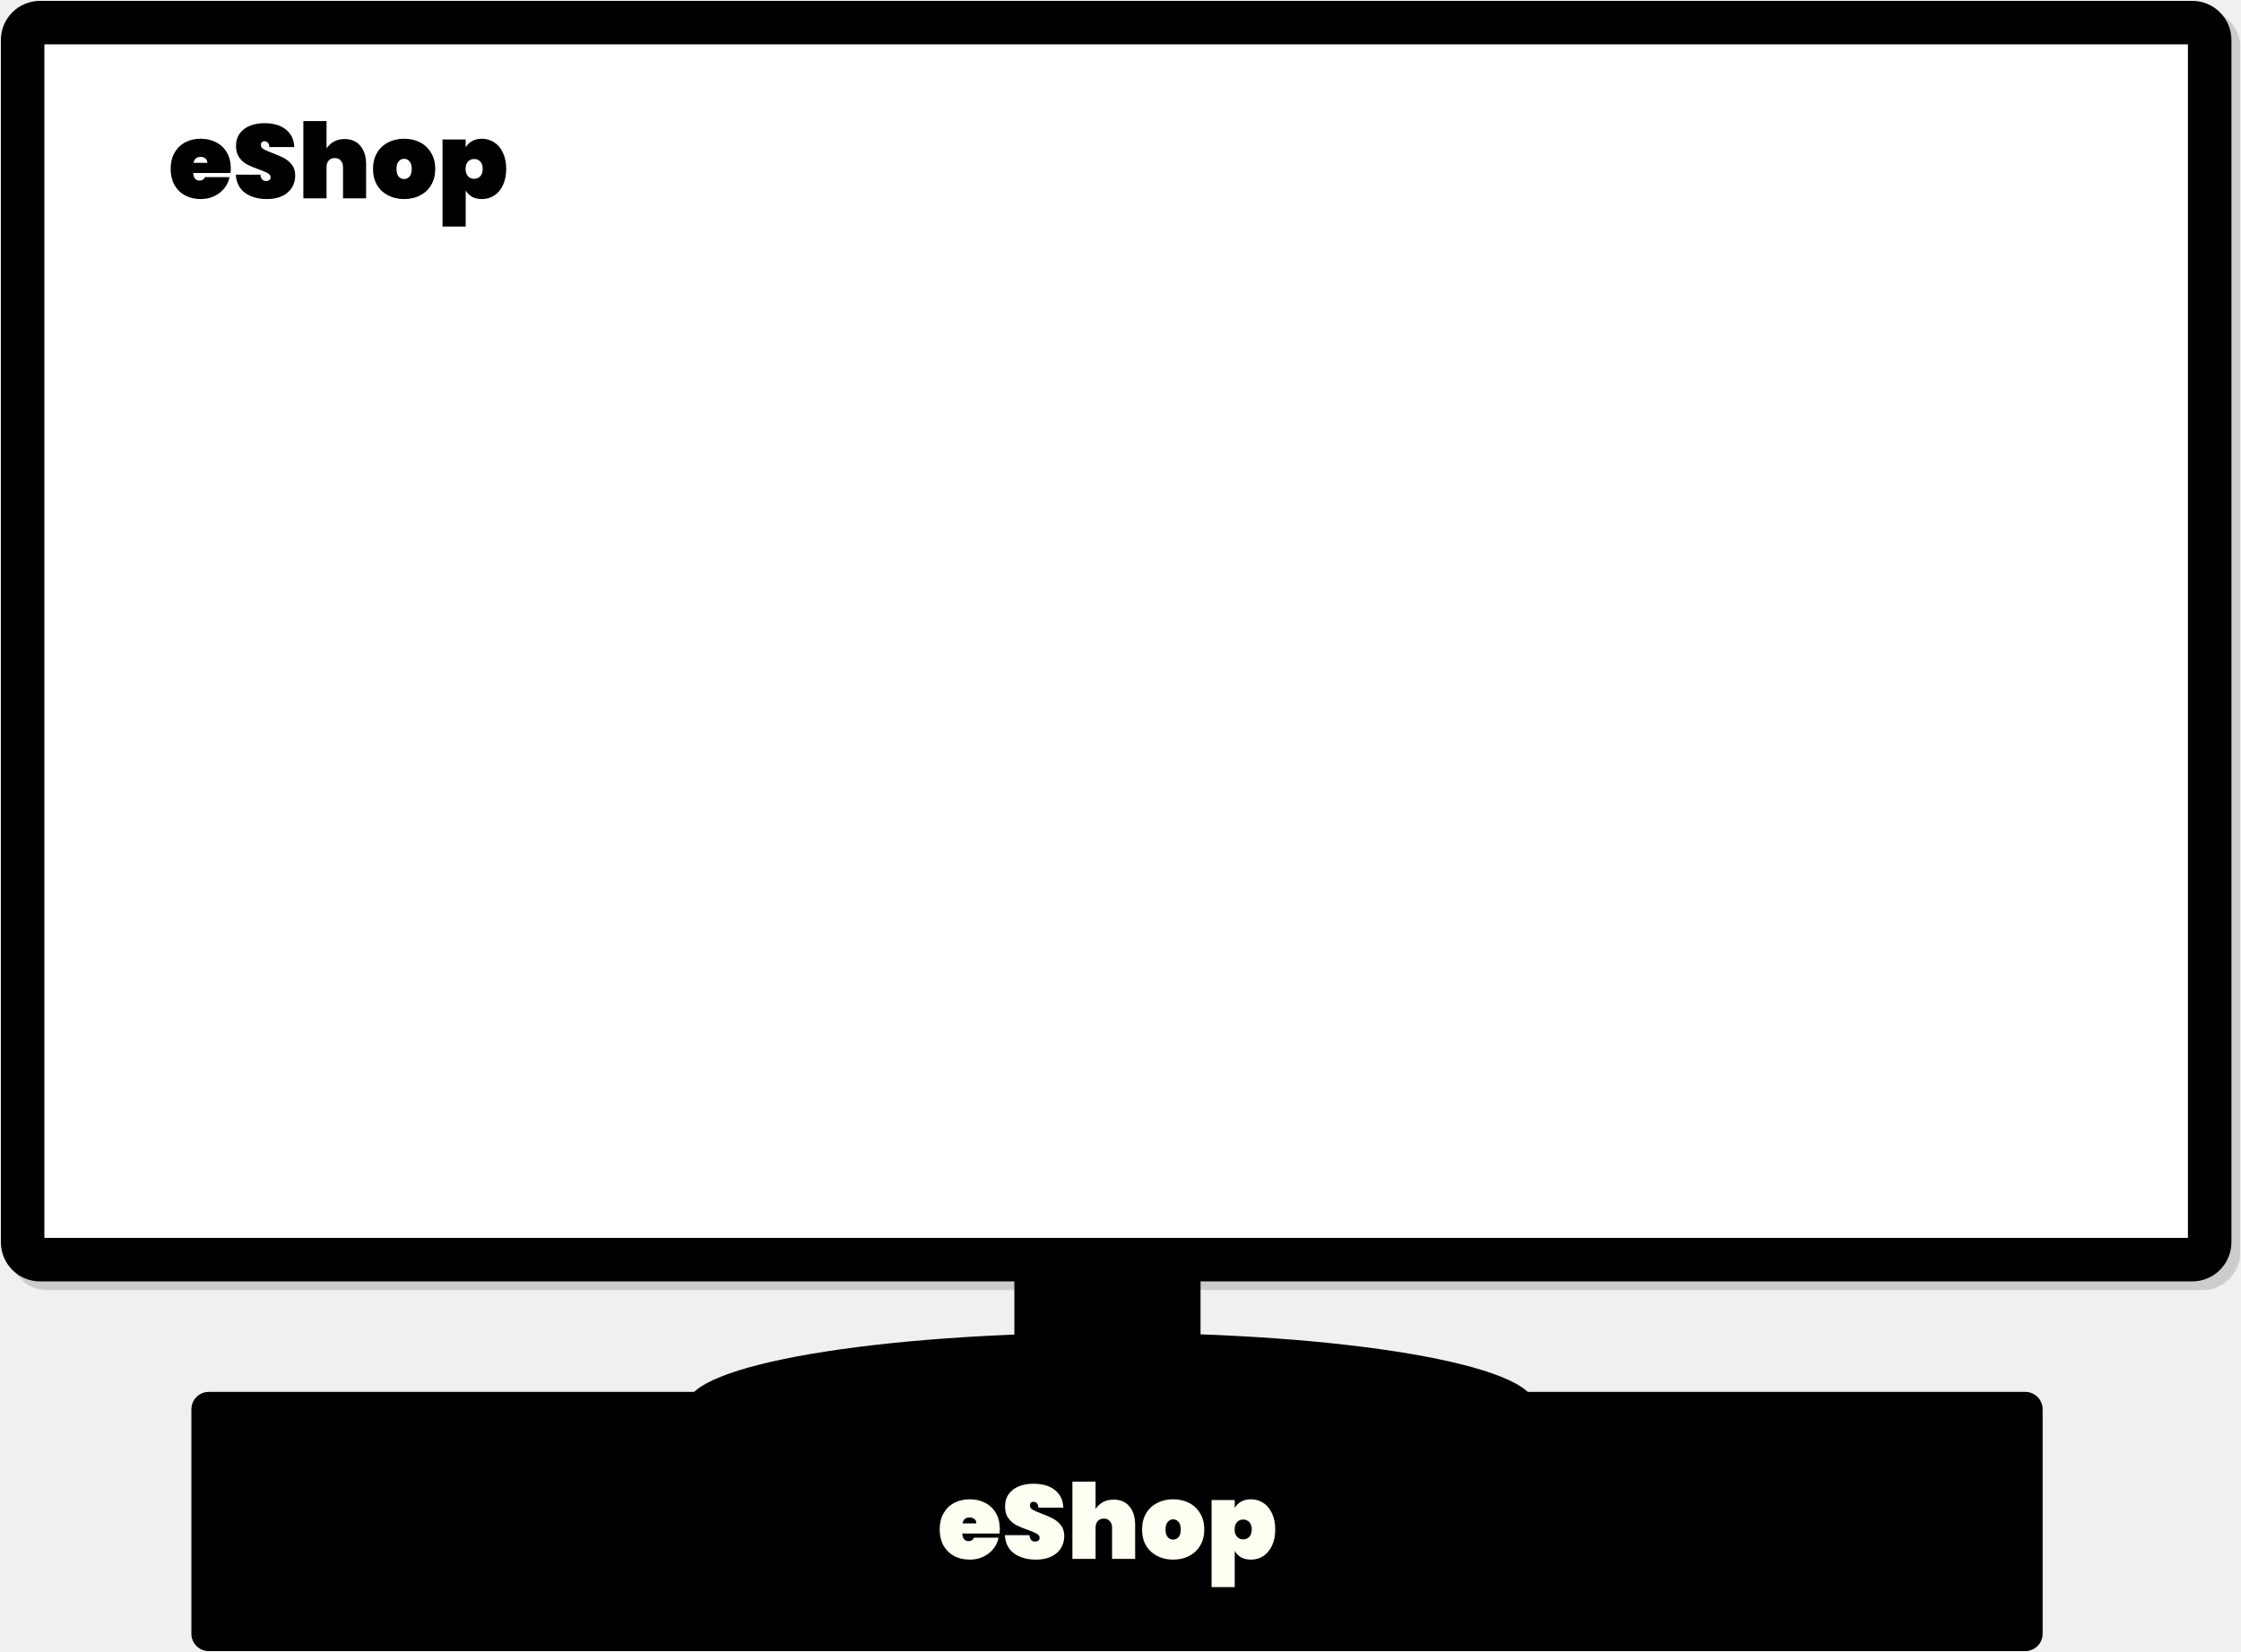
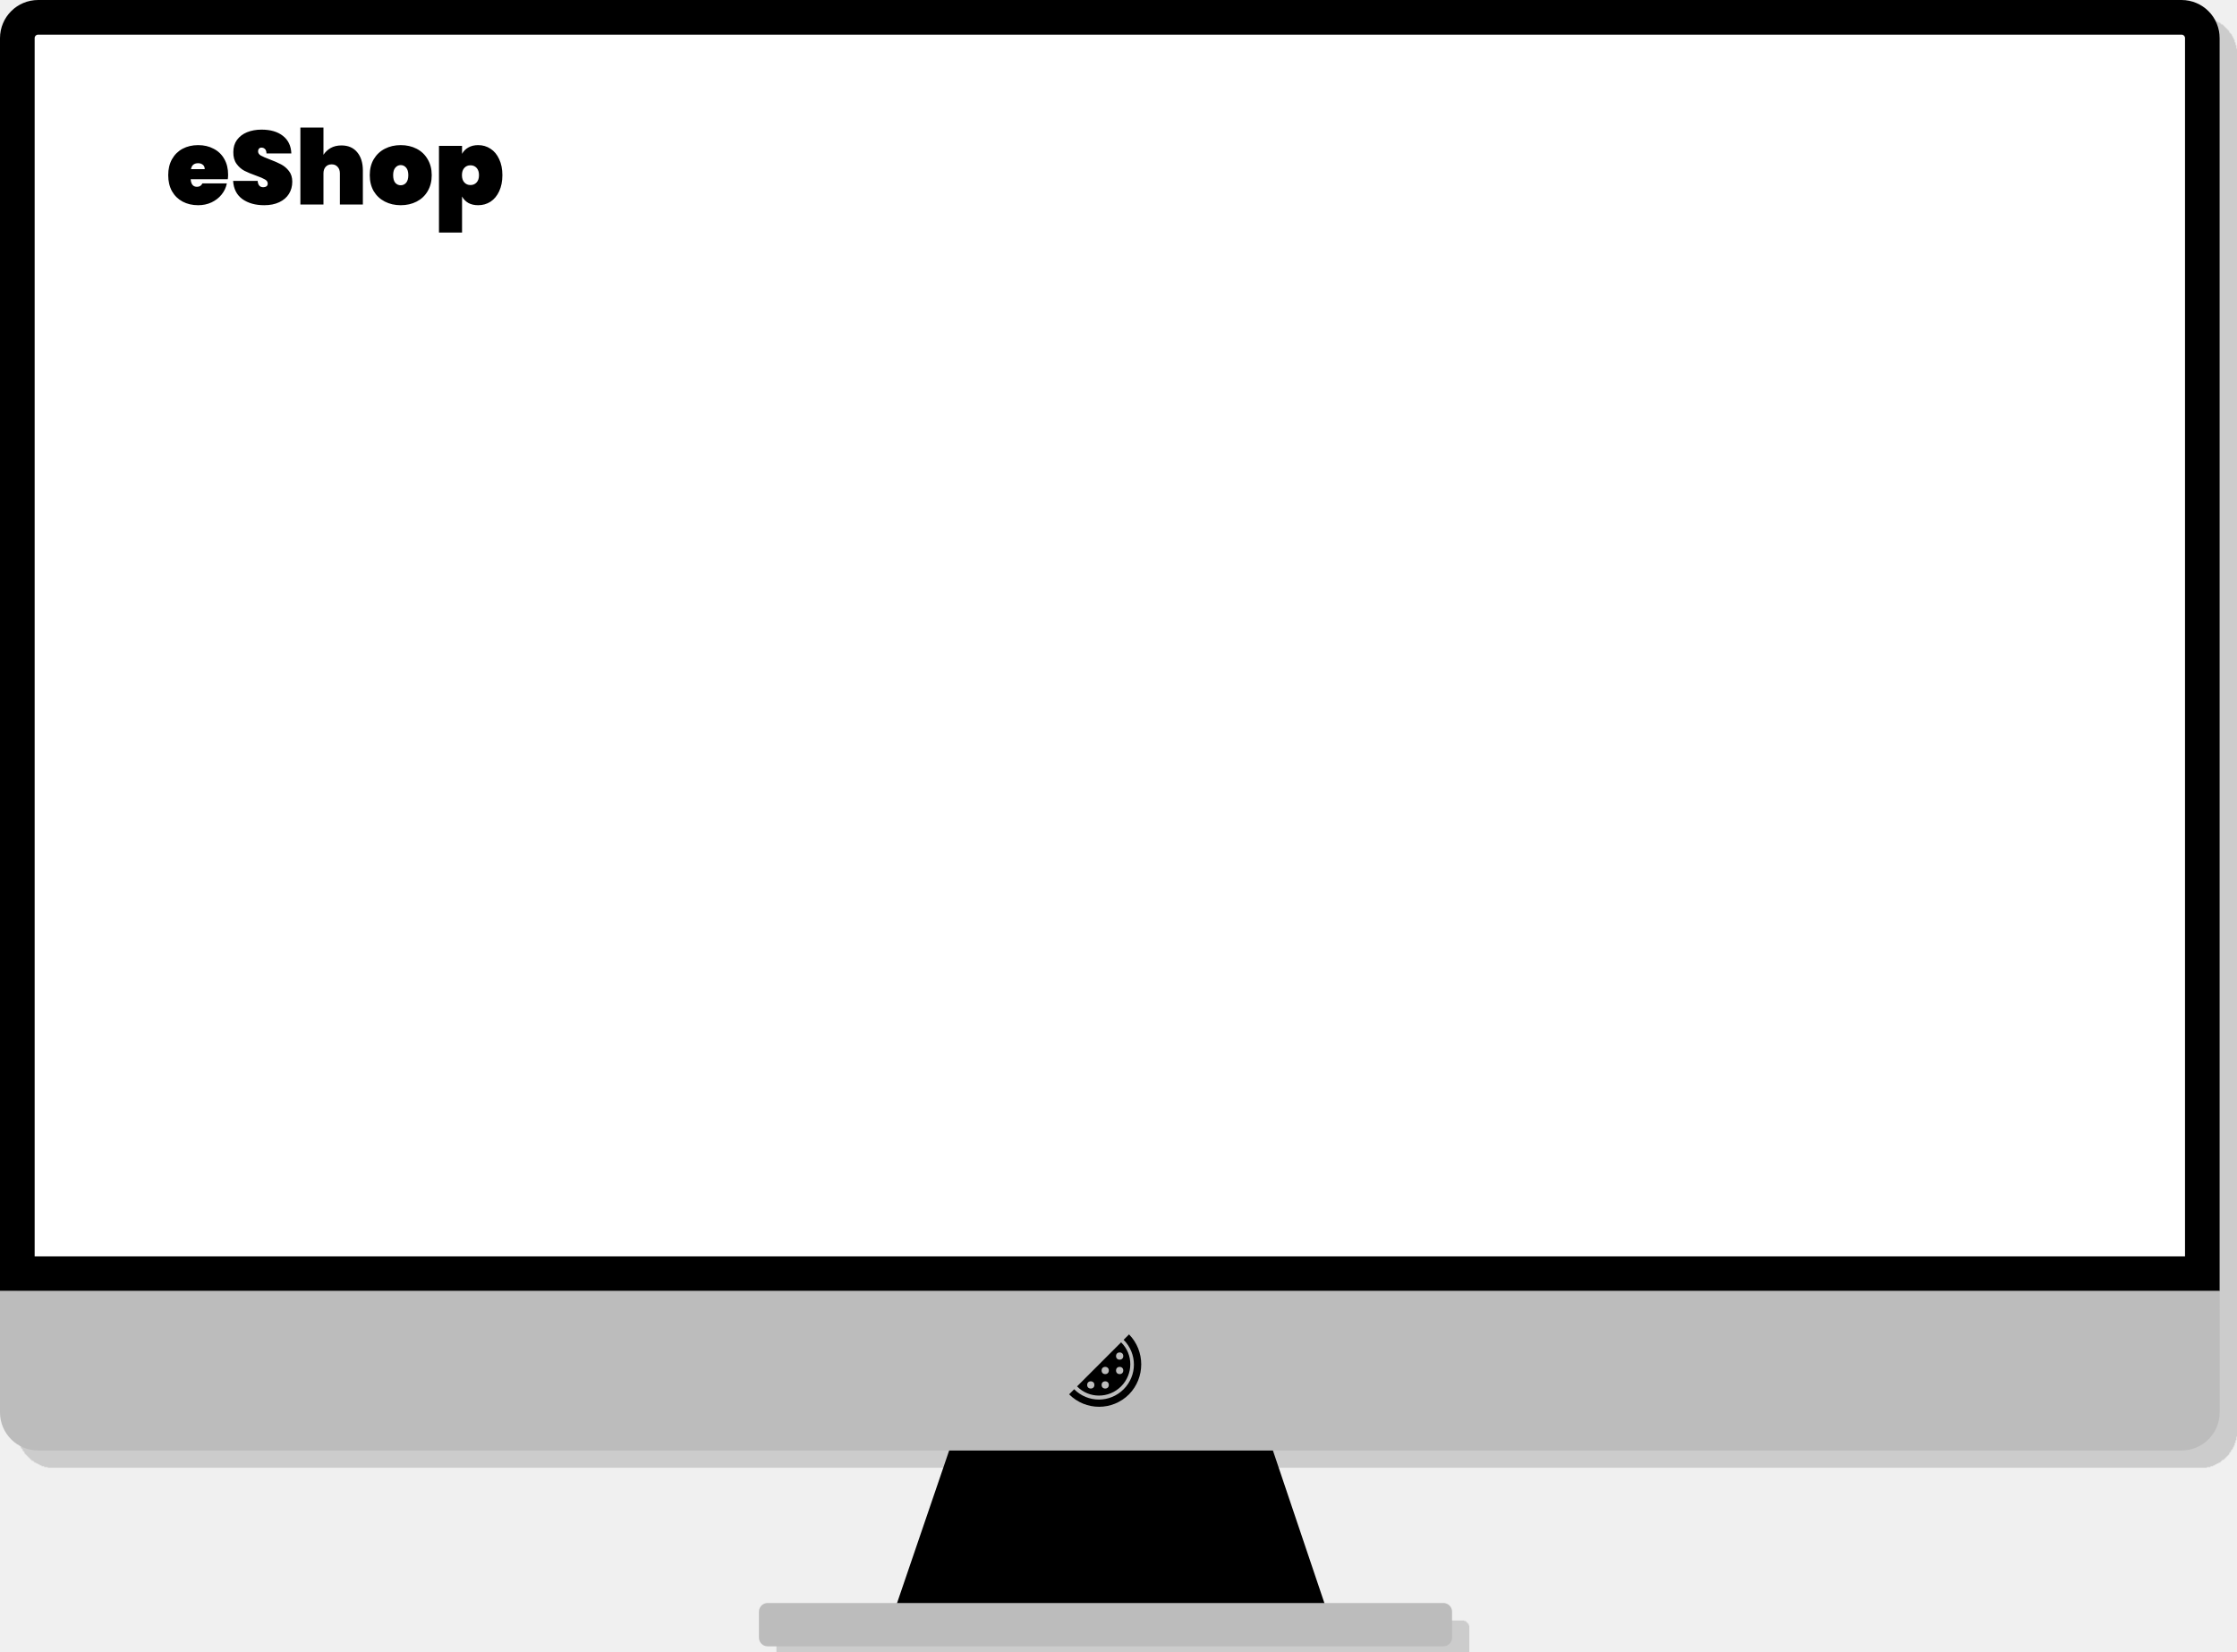
- <svg xmlns="http://www.w3.org/2000/svg" width="1288" height="949" viewBox="0 0 1288 949" fill="none">
+ <svg xmlns="http://www.w3.org/2000/svg" width="1291" height="953" viewBox="0 0 1291 953" fill="none">
  <g filter="url(#filter0_d)">
-     <rect x="13" y="13" width="1257" height="711" rx="10" fill="white" />
-     <rect x="13" y="13" width="1257" height="711" rx="10" stroke="black" stroke-width="25" />
+     <path d="M0 22C0 9.85 9.85 0 22 0H1259C1271.15 0 1281 9.85 1281 22V745H0V22Z" fill="white" />
+     <path d="M10 22C10 15.373 15.373 10 22 10H1259C1265.63 10 1271 15.373 1271 22V735H10V22Z" stroke="black" stroke-width="20" />
  </g>
-   <ellipse cx="638.5" cy="807.5" rx="243.5" ry="41.5" fill="black" />
-   <rect x="583" y="724" width="107" height="66" fill="black" />
-   <rect x="110" y="800" width="1064" height="149" rx="10" fill="black" />
-   <path d="M132.643 96.78C132.643 97.7 132.583 98.58 132.463 99.42H111.043C111.243 102.34 112.463 103.8 114.703 103.8C116.143 103.8 117.183 103.14 117.823 101.82H131.923C131.443 104.22 130.423 106.38 128.863 108.3C127.343 110.18 125.403 111.68 123.043 112.8C120.723 113.88 118.163 114.42 115.363 114.42C112.003 114.42 109.003 113.72 106.363 112.32C103.763 110.92 101.723 108.92 100.243 106.32C98.803 103.68 98.083 100.6 98.083 97.08C98.083 93.56 98.803 90.5 100.243 87.9C101.723 85.26 103.763 83.24 106.363 81.84C109.003 80.44 112.003 79.74 115.363 79.74C118.723 79.74 121.703 80.44 124.303 81.84C126.943 83.2 128.983 85.16 130.423 87.72C131.903 90.28 132.643 93.3 132.643 96.78ZM119.143 93.6C119.143 92.48 118.783 91.64 118.063 91.08C117.343 90.48 116.443 90.18 115.363 90.18C113.003 90.18 111.623 91.32 111.223 93.6H119.143ZM153.475 114.42C148.395 114.42 144.195 113.24 140.875 110.88C137.595 108.48 135.815 104.98 135.535 100.38H149.695C149.895 102.82 150.975 104.04 152.935 104.04C153.655 104.04 154.255 103.88 154.735 103.56C155.255 103.2 155.515 102.66 155.515 101.94C155.515 100.94 154.975 100.14 153.895 99.54C152.815 98.9 151.135 98.18 148.855 97.38C146.135 96.42 143.875 95.48 142.075 94.56C140.315 93.64 138.795 92.3 137.515 90.54C136.235 88.78 135.615 86.52 135.655 83.76C135.655 81 136.355 78.66 137.755 76.74C139.195 74.78 141.135 73.3 143.575 72.3C146.055 71.3 148.835 70.8 151.915 70.8C157.115 70.8 161.235 72 164.275 74.4C167.355 76.8 168.975 80.18 169.135 84.54H154.795C154.755 83.34 154.455 82.48 153.895 81.96C153.335 81.44 152.655 81.18 151.855 81.18C151.295 81.18 150.835 81.38 150.475 81.78C150.115 82.14 149.935 82.66 149.935 83.34C149.935 84.3 150.455 85.1 151.495 85.74C152.575 86.34 154.275 87.08 156.595 87.96C159.275 88.96 161.475 89.92 163.195 90.84C164.955 91.76 166.475 93.04 167.755 94.68C169.035 96.32 169.675 98.38 169.675 100.86C169.675 103.46 169.035 105.8 167.755 107.88C166.475 109.92 164.615 111.52 162.175 112.68C159.735 113.84 156.835 114.42 153.475 114.42ZM198.055 79.92C201.935 79.92 204.955 81.22 207.115 83.82C209.315 86.42 210.415 89.94 210.415 94.38V114H197.155V96.06C197.155 94.46 196.715 93.2 195.835 92.28C194.995 91.32 193.855 90.84 192.415 90.84C190.935 90.84 189.775 91.32 188.935 92.28C188.095 93.2 187.675 94.46 187.675 96.06V114H174.355V69.6H187.675V85.32C188.715 83.72 190.095 82.42 191.815 81.42C193.575 80.42 195.655 79.92 198.055 79.92ZM232.271 114.42C228.871 114.42 225.811 113.72 223.091 112.32C220.371 110.92 218.231 108.92 216.671 106.32C215.151 103.68 214.391 100.6 214.391 97.08C214.391 93.56 215.151 90.5 216.671 87.9C218.231 85.26 220.371 83.24 223.091 81.84C225.811 80.44 228.871 79.74 232.271 79.74C235.671 79.74 238.731 80.44 241.451 81.84C244.171 83.24 246.291 85.26 247.811 87.9C249.371 90.5 250.151 93.56 250.151 97.08C250.151 100.6 249.371 103.68 247.811 106.32C246.291 108.92 244.171 110.92 241.451 112.32C238.731 113.72 235.671 114.42 232.271 114.42ZM232.271 102.9C233.511 102.9 234.551 102.42 235.391 101.46C236.231 100.46 236.651 99 236.651 97.08C236.651 95.16 236.231 93.72 235.391 92.76C234.551 91.76 233.511 91.26 232.271 91.26C231.031 91.26 229.991 91.76 229.151 92.76C228.311 93.72 227.891 95.16 227.891 97.08C227.891 99 228.291 100.46 229.091 101.46C229.931 102.42 230.991 102.9 232.271 102.9ZM267.656 84.78C268.496 83.22 269.696 82 271.256 81.12C272.856 80.2 274.756 79.74 276.956 79.74C279.596 79.74 281.976 80.44 284.096 81.84C286.216 83.2 287.876 85.2 289.076 87.84C290.316 90.44 290.936 93.52 290.936 97.08C290.936 100.64 290.316 103.74 289.076 106.38C287.876 108.98 286.216 110.98 284.096 112.38C281.976 113.74 279.596 114.42 276.956 114.42C274.756 114.42 272.856 113.98 271.256 113.1C269.696 112.18 268.496 110.94 267.656 109.38V130.2H254.336V80.16H267.656V84.78ZM277.436 97.08C277.436 95.28 276.976 93.88 276.056 92.88C275.136 91.88 273.956 91.38 272.516 91.38C271.076 91.38 269.896 91.88 268.976 92.88C268.056 93.88 267.596 95.28 267.596 97.08C267.596 98.88 268.056 100.28 268.976 101.28C269.896 102.28 271.076 102.78 272.516 102.78C273.956 102.78 275.136 102.28 276.056 101.28C276.976 100.28 277.436 98.88 277.436 97.08Z" fill="black" />
-   <path d="M574.643 878.78C574.643 879.7 574.583 880.58 574.463 881.42H553.043C553.243 884.34 554.463 885.8 556.703 885.8C558.143 885.8 559.183 885.14 559.823 883.82H573.923C573.443 886.22 572.423 888.38 570.863 890.3C569.343 892.18 567.403 893.68 565.043 894.8C562.723 895.88 560.163 896.42 557.363 896.42C554.003 896.42 551.003 895.72 548.363 894.32C545.763 892.92 543.723 890.92 542.243 888.32C540.803 885.68 540.083 882.6 540.083 879.08C540.083 875.56 540.803 872.5 542.243 869.9C543.723 867.26 545.763 865.24 548.363 863.84C551.003 862.44 554.003 861.74 557.363 861.74C560.723 861.74 563.703 862.44 566.303 863.84C568.943 865.2 570.983 867.16 572.423 869.72C573.903 872.28 574.643 875.3 574.643 878.78ZM561.143 875.6C561.143 874.48 560.783 873.64 560.063 873.08C559.343 872.48 558.443 872.18 557.363 872.18C555.003 872.18 553.623 873.32 553.223 875.6H561.143ZM595.475 896.42C590.395 896.42 586.195 895.24 582.875 892.88C579.595 890.48 577.815 886.98 577.535 882.38H591.695C591.895 884.82 592.975 886.04 594.935 886.04C595.655 886.04 596.255 885.88 596.735 885.56C597.255 885.2 597.515 884.66 597.515 883.94C597.515 882.94 596.975 882.14 595.895 881.54C594.815 880.9 593.135 880.18 590.855 879.38C588.135 878.42 585.875 877.48 584.075 876.56C582.315 875.64 580.795 874.3 579.515 872.54C578.235 870.78 577.615 868.52 577.655 865.76C577.655 863 578.355 860.66 579.755 858.74C581.195 856.78 583.135 855.3 585.575 854.3C588.055 853.3 590.835 852.8 593.915 852.8C599.115 852.8 603.235 854 606.275 856.4C609.355 858.8 610.975 862.18 611.135 866.54H596.795C596.755 865.34 596.455 864.48 595.895 863.96C595.335 863.44 594.655 863.18 593.855 863.18C593.295 863.18 592.835 863.38 592.475 863.78C592.115 864.14 591.935 864.66 591.935 865.34C591.935 866.3 592.455 867.1 593.495 867.74C594.575 868.34 596.275 869.08 598.595 869.96C601.275 870.96 603.475 871.92 605.195 872.84C606.955 873.76 608.475 875.04 609.755 876.68C611.035 878.32 611.675 880.38 611.675 882.86C611.675 885.46 611.035 887.8 609.755 889.88C608.475 891.92 606.615 893.52 604.175 894.68C601.735 895.84 598.835 896.42 595.475 896.42ZM640.055 861.92C643.935 861.92 646.955 863.22 649.115 865.82C651.315 868.42 652.415 871.94 652.415 876.38V896H639.155V878.06C639.155 876.46 638.715 875.2 637.835 874.28C636.995 873.32 635.855 872.84 634.415 872.84C632.935 872.84 631.775 873.32 630.935 874.28C630.095 875.2 629.675 876.46 629.675 878.06V896H616.355V851.6H629.675V867.32C630.715 865.72 632.095 864.42 633.815 863.42C635.575 862.42 637.655 861.92 640.055 861.92ZM674.271 896.42C670.871 896.42 667.811 895.72 665.091 894.32C662.371 892.92 660.231 890.92 658.671 888.32C657.151 885.68 656.391 882.6 656.391 879.08C656.391 875.56 657.151 872.5 658.671 869.9C660.231 867.26 662.371 865.24 665.091 863.84C667.811 862.44 670.871 861.74 674.271 861.74C677.671 861.74 680.731 862.44 683.451 863.84C686.171 865.24 688.291 867.26 689.811 869.9C691.371 872.5 692.151 875.56 692.151 879.08C692.151 882.6 691.371 885.68 689.811 888.32C688.291 890.92 686.171 892.92 683.451 894.32C680.731 895.72 677.671 896.42 674.271 896.42ZM674.271 884.9C675.511 884.9 676.551 884.42 677.391 883.46C678.231 882.46 678.651 881 678.651 879.08C678.651 877.16 678.231 875.72 677.391 874.76C676.551 873.76 675.511 873.26 674.271 873.26C673.031 873.26 671.991 873.76 671.151 874.76C670.311 875.72 669.891 877.16 669.891 879.08C669.891 881 670.291 882.46 671.091 883.46C671.931 884.42 672.991 884.9 674.271 884.9ZM709.656 866.78C710.496 865.22 711.696 864 713.256 863.12C714.856 862.2 716.756 861.74 718.956 861.74C721.596 861.74 723.976 862.44 726.096 863.84C728.216 865.2 729.876 867.2 731.076 869.84C732.316 872.44 732.936 875.52 732.936 879.08C732.936 882.64 732.316 885.74 731.076 888.38C729.876 890.98 728.216 892.98 726.096 894.38C723.976 895.74 721.596 896.42 718.956 896.42C716.756 896.42 714.856 895.98 713.256 895.1C711.696 894.18 710.496 892.94 709.656 891.38V912.2H696.336V862.16H709.656V866.78ZM719.436 879.08C719.436 877.28 718.976 875.88 718.056 874.88C717.136 873.88 715.956 873.38 714.516 873.38C713.076 873.38 711.896 873.88 710.976 874.88C710.056 875.88 709.596 877.28 709.596 879.08C709.596 880.88 710.056 882.28 710.976 883.28C711.896 884.28 713.076 884.78 714.516 884.78C715.956 884.78 717.136 884.28 718.056 883.28C718.976 882.28 719.436 880.88 719.436 879.08Z" fill="#FFFFF3" />
+   <path d="M557 810H725.5L766 930H516L557 810Z" fill="black" />
+   <g filter="url(#filter1_d)">
+     <rect x="438" y="925" width="400" height="25" rx="5" fill="#BCBCBC" />
+   </g>
+   <g filter="url(#filter2_d)">
+     <path d="M0 745H1281V815C1281 827.15 1271.15 837 1259 837H22C9.85 837 0 827.15 0 815V745Z" fill="#BCBCBC" />
+   </g>
+   <path d="M131.643 100.78C131.643 101.7 131.583 102.58 131.463 103.42H110.043C110.243 106.34 111.463 107.8 113.703 107.8C115.143 107.8 116.183 107.14 116.823 105.82H130.923C130.443 108.22 129.423 110.38 127.863 112.3C126.343 114.18 124.403 115.68 122.043 116.8C119.723 117.88 117.163 118.42 114.363 118.42C111.003 118.42 108.003 117.72 105.363 116.32C102.763 114.92 100.723 112.92 99.243 110.32C97.803 107.68 97.083 104.6 97.083 101.08C97.083 97.56 97.803 94.5 99.243 91.9C100.723 89.26 102.763 87.24 105.363 85.84C108.003 84.44 111.003 83.74 114.363 83.74C117.723 83.74 120.703 84.44 123.303 85.84C125.943 87.2 127.983 89.16 129.423 91.72C130.903 94.28 131.643 97.3 131.643 100.78ZM118.143 97.6C118.143 96.48 117.783 95.64 117.063 95.08C116.343 94.48 115.443 94.18 114.363 94.18C112.003 94.18 110.623 95.32 110.223 97.6H118.143ZM152.475 118.42C147.395 118.42 143.195 117.24 139.875 114.88C136.595 112.48 134.815 108.98 134.535 104.38H148.695C148.895 106.82 149.975 108.04 151.935 108.04C152.655 108.04 153.255 107.88 153.735 107.56C154.255 107.2 154.515 106.66 154.515 105.94C154.515 104.94 153.975 104.14 152.895 103.54C151.815 102.9 150.135 102.18 147.855 101.38C145.135 100.42 142.875 99.48 141.075 98.56C139.315 97.64 137.795 96.3 136.515 94.54C135.235 92.78 134.615 90.52 134.655 87.76C134.655 85 135.355 82.66 136.755 80.74C138.195 78.78 140.135 77.3 142.575 76.3C145.055 75.3 147.835 74.8 150.915 74.8C156.115 74.8 160.235 76 163.275 78.4C166.355 80.8 167.975 84.18 168.135 88.54H153.795C153.755 87.34 153.455 86.48 152.895 85.96C152.335 85.44 151.655 85.18 150.855 85.18C150.295 85.18 149.835 85.38 149.475 85.78C149.115 86.14 148.935 86.66 148.935 87.34C148.935 88.3 149.455 89.1 150.495 89.74C151.575 90.34 153.275 91.08 155.595 91.96C158.275 92.96 160.475 93.92 162.195 94.84C163.955 95.76 165.475 97.04 166.755 98.68C168.035 100.32 168.675 102.38 168.675 104.86C168.675 107.46 168.035 109.8 166.755 111.88C165.475 113.92 163.615 115.52 161.175 116.68C158.735 117.84 155.835 118.42 152.475 118.42ZM197.055 83.92C200.935 83.92 203.955 85.22 206.115 87.82C208.315 90.42 209.415 93.94 209.415 98.38V118H196.155V100.06C196.155 98.46 195.715 97.2 194.835 96.28C193.995 95.32 192.855 94.84 191.415 94.84C189.935 94.84 188.775 95.32 187.935 96.28C187.095 97.2 186.675 98.46 186.675 100.06V118H173.355V73.6H186.675V89.32C187.715 87.72 189.095 86.42 190.815 85.42C192.575 84.42 194.655 83.92 197.055 83.92ZM231.271 118.42C227.871 118.42 224.811 117.72 222.091 116.32C219.371 114.92 217.231 112.92 215.671 110.32C214.151 107.68 213.391 104.6 213.391 101.08C213.391 97.56 214.151 94.5 215.671 91.9C217.231 89.26 219.371 87.24 222.091 85.84C224.811 84.44 227.871 83.74 231.271 83.74C234.671 83.74 237.731 84.44 240.451 85.84C243.171 87.24 245.291 89.26 246.811 91.9C248.371 94.5 249.151 97.56 249.151 101.08C249.151 104.6 248.371 107.68 246.811 110.32C245.291 112.92 243.171 114.92 240.451 116.32C237.731 117.72 234.671 118.42 231.271 118.42ZM231.271 106.9C232.511 106.9 233.551 106.42 234.391 105.46C235.231 104.46 235.651 103 235.651 101.08C235.651 99.16 235.231 97.72 234.391 96.76C233.551 95.76 232.511 95.26 231.271 95.26C230.031 95.26 228.991 95.76 228.151 96.76C227.311 97.72 226.891 99.16 226.891 101.08C226.891 103 227.291 104.46 228.091 105.46C228.931 106.42 229.991 106.9 231.271 106.9ZM266.656 88.78C267.496 87.22 268.696 86 270.256 85.12C271.856 84.2 273.756 83.74 275.956 83.74C278.596 83.74 280.976 84.44 283.096 85.84C285.216 87.2 286.876 89.2 288.076 91.84C289.316 94.44 289.936 97.52 289.936 101.08C289.936 104.64 289.316 107.74 288.076 110.38C286.876 112.98 285.216 114.98 283.096 116.38C280.976 117.74 278.596 118.42 275.956 118.42C273.756 118.42 271.856 117.98 270.256 117.1C268.696 116.18 267.496 114.94 266.656 113.38V134.2H253.336V84.16H266.656V88.78ZM276.436 101.08C276.436 99.28 275.976 97.88 275.056 96.88C274.136 95.88 272.956 95.38 271.516 95.38C270.076 95.38 268.896 95.88 267.976 96.88C267.056 97.88 266.596 99.28 266.596 101.08C266.596 102.88 267.056 104.28 267.976 105.28C268.896 106.28 270.076 106.78 271.516 106.78C272.956 106.78 274.136 106.28 275.056 105.28C275.976 104.28 276.436 102.88 276.436 101.08Z" fill="black" />
+   <path d="M647 800C654.083 792.917 654.083 781.458 647 774.583L621.583 800C628.458 807.083 639.917 807.083 647 800ZM646.167 780.417C647.417 780.417 648.25 781.25 648.25 782.5C648.25 783.75 647.417 784.583 646.167 784.583C644.917 784.583 644.083 783.75 644.083 782.5C644.083 781.25 644.917 780.417 646.167 780.417ZM646.167 788.75C647.417 788.75 648.25 789.583 648.25 790.833C648.25 792.083 647.417 792.917 646.167 792.917C644.917 792.917 644.083 792.083 644.083 790.833C644.083 789.583 644.917 788.75 646.167 788.75ZM637.833 788.75C639.083 788.75 639.917 789.583 639.917 790.833C639.917 792.083 639.083 792.917 637.833 792.917C636.583 792.917 635.75 792.083 635.75 790.833C635.75 789.583 636.583 788.75 637.833 788.75ZM637.833 797.083C639.083 797.083 639.917 797.917 639.917 799.167C639.917 800.417 639.083 801.25 637.833 801.25C636.583 801.25 635.75 800.417 635.75 799.167C635.75 797.917 636.583 797.083 637.833 797.083ZM629.5 801.25C628.25 801.25 627.417 800.417 627.417 799.167C627.417 797.917 628.25 797.083 629.5 797.083C630.75 797.083 631.583 797.917 631.583 799.167C631.583 800.417 630.75 801.25 629.5 801.25ZM651.583 804.583C642 814.167 626.583 814.167 617 804.583L619.917 801.667C627.833 809.583 640.542 809.583 648.458 801.667C656.375 793.75 656.375 781.042 648.458 773.125L651.583 770C660.958 779.583 660.958 795 651.583 804.583Z" fill="black" />
  <defs>
-     <filter id="filter0_d" x="0.5" y="0.5" width="1287" height="741" filterUnits="userSpaceOnUse" color-interpolation-filters="sRGB">
+     <filter id="filter0_d" x="0" y="0" width="1291" height="755" filterUnits="userSpaceOnUse" color-interpolation-filters="sRGB">
      <feFlood flood-opacity="0" result="BackgroundImageFix" />
      <feColorMatrix in="SourceAlpha" type="matrix" values="0 0 0 0 0 0 0 0 0 0 0 0 0 0 0 0 0 0 127 0" />
-       <feOffset dx="5" dy="5" />
+       <feOffset dx="10" dy="10" />
+       <feColorMatrix type="matrix" values="0 0 0 0 0 0 0 0 0 0 0 0 0 0 0 0 0 0 0.15 0" />
+       <feBlend mode="normal" in2="BackgroundImageFix" result="effect1_dropShadow" />
+       <feBlend mode="normal" in="SourceGraphic" in2="effect1_dropShadow" result="shape" />
+     </filter>
+     <filter id="filter1_d" x="438" y="925" width="410" height="35" filterUnits="userSpaceOnUse" color-interpolation-filters="sRGB">
+       <feFlood flood-opacity="0" result="BackgroundImageFix" />
+       <feColorMatrix in="SourceAlpha" type="matrix" values="0 0 0 0 0 0 0 0 0 0 0 0 0 0 0 0 0 0 127 0" />
+       <feOffset dx="10" dy="10" />
+       <feColorMatrix type="matrix" values="0 0 0 0 0 0 0 0 0 0 0 0 0 0 0 0 0 0 0.15 0" />
+       <feBlend mode="normal" in2="BackgroundImageFix" result="effect1_dropShadow" />
+       <feBlend mode="normal" in="SourceGraphic" in2="effect1_dropShadow" result="shape" />
+     </filter>
+     <filter id="filter2_d" x="0" y="745" width="1291" height="102" filterUnits="userSpaceOnUse" color-interpolation-filters="sRGB">
+       <feFlood flood-opacity="0" result="BackgroundImageFix" />
+       <feColorMatrix in="SourceAlpha" type="matrix" values="0 0 0 0 0 0 0 0 0 0 0 0 0 0 0 0 0 0 127 0" />
+       <feOffset dx="10" dy="10" />
      <feColorMatrix type="matrix" values="0 0 0 0 0 0 0 0 0 0 0 0 0 0 0 0 0 0 0.15 0" />
      <feBlend mode="normal" in2="BackgroundImageFix" result="effect1_dropShadow" />
      <feBlend mode="normal" in="SourceGraphic" in2="effect1_dropShadow" result="shape" />
    </filter>
  </defs>
</svg>
